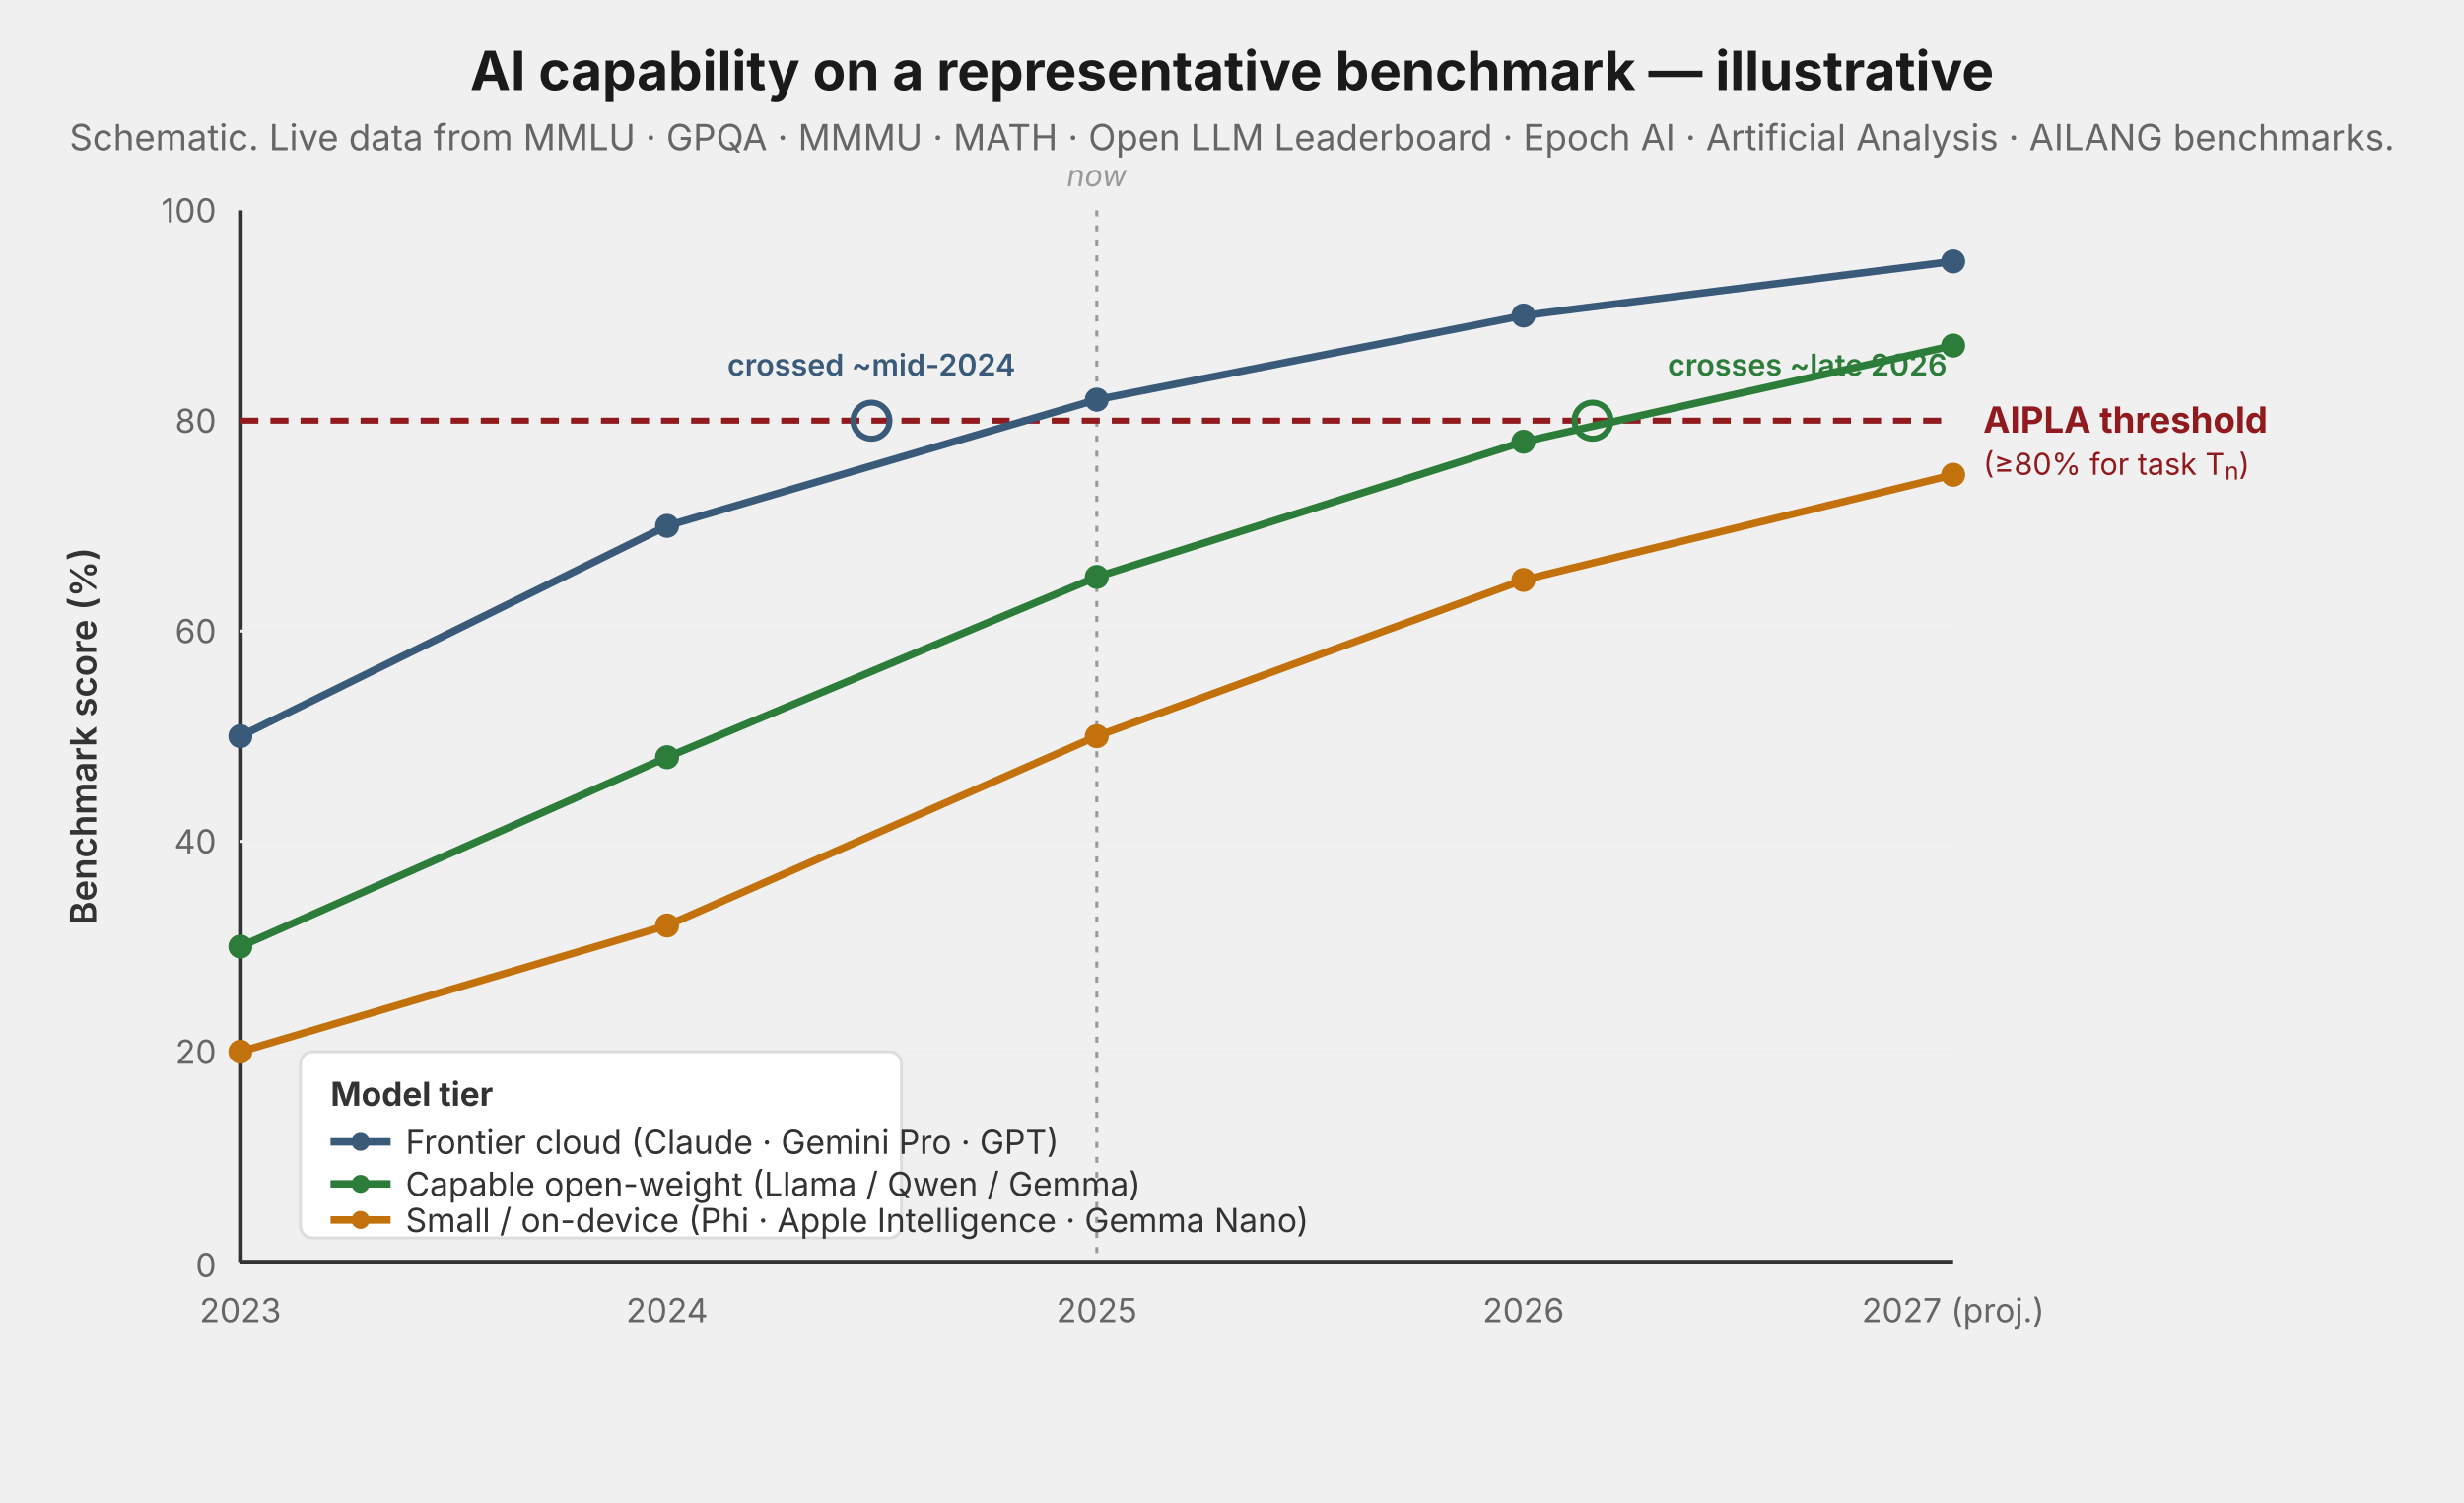
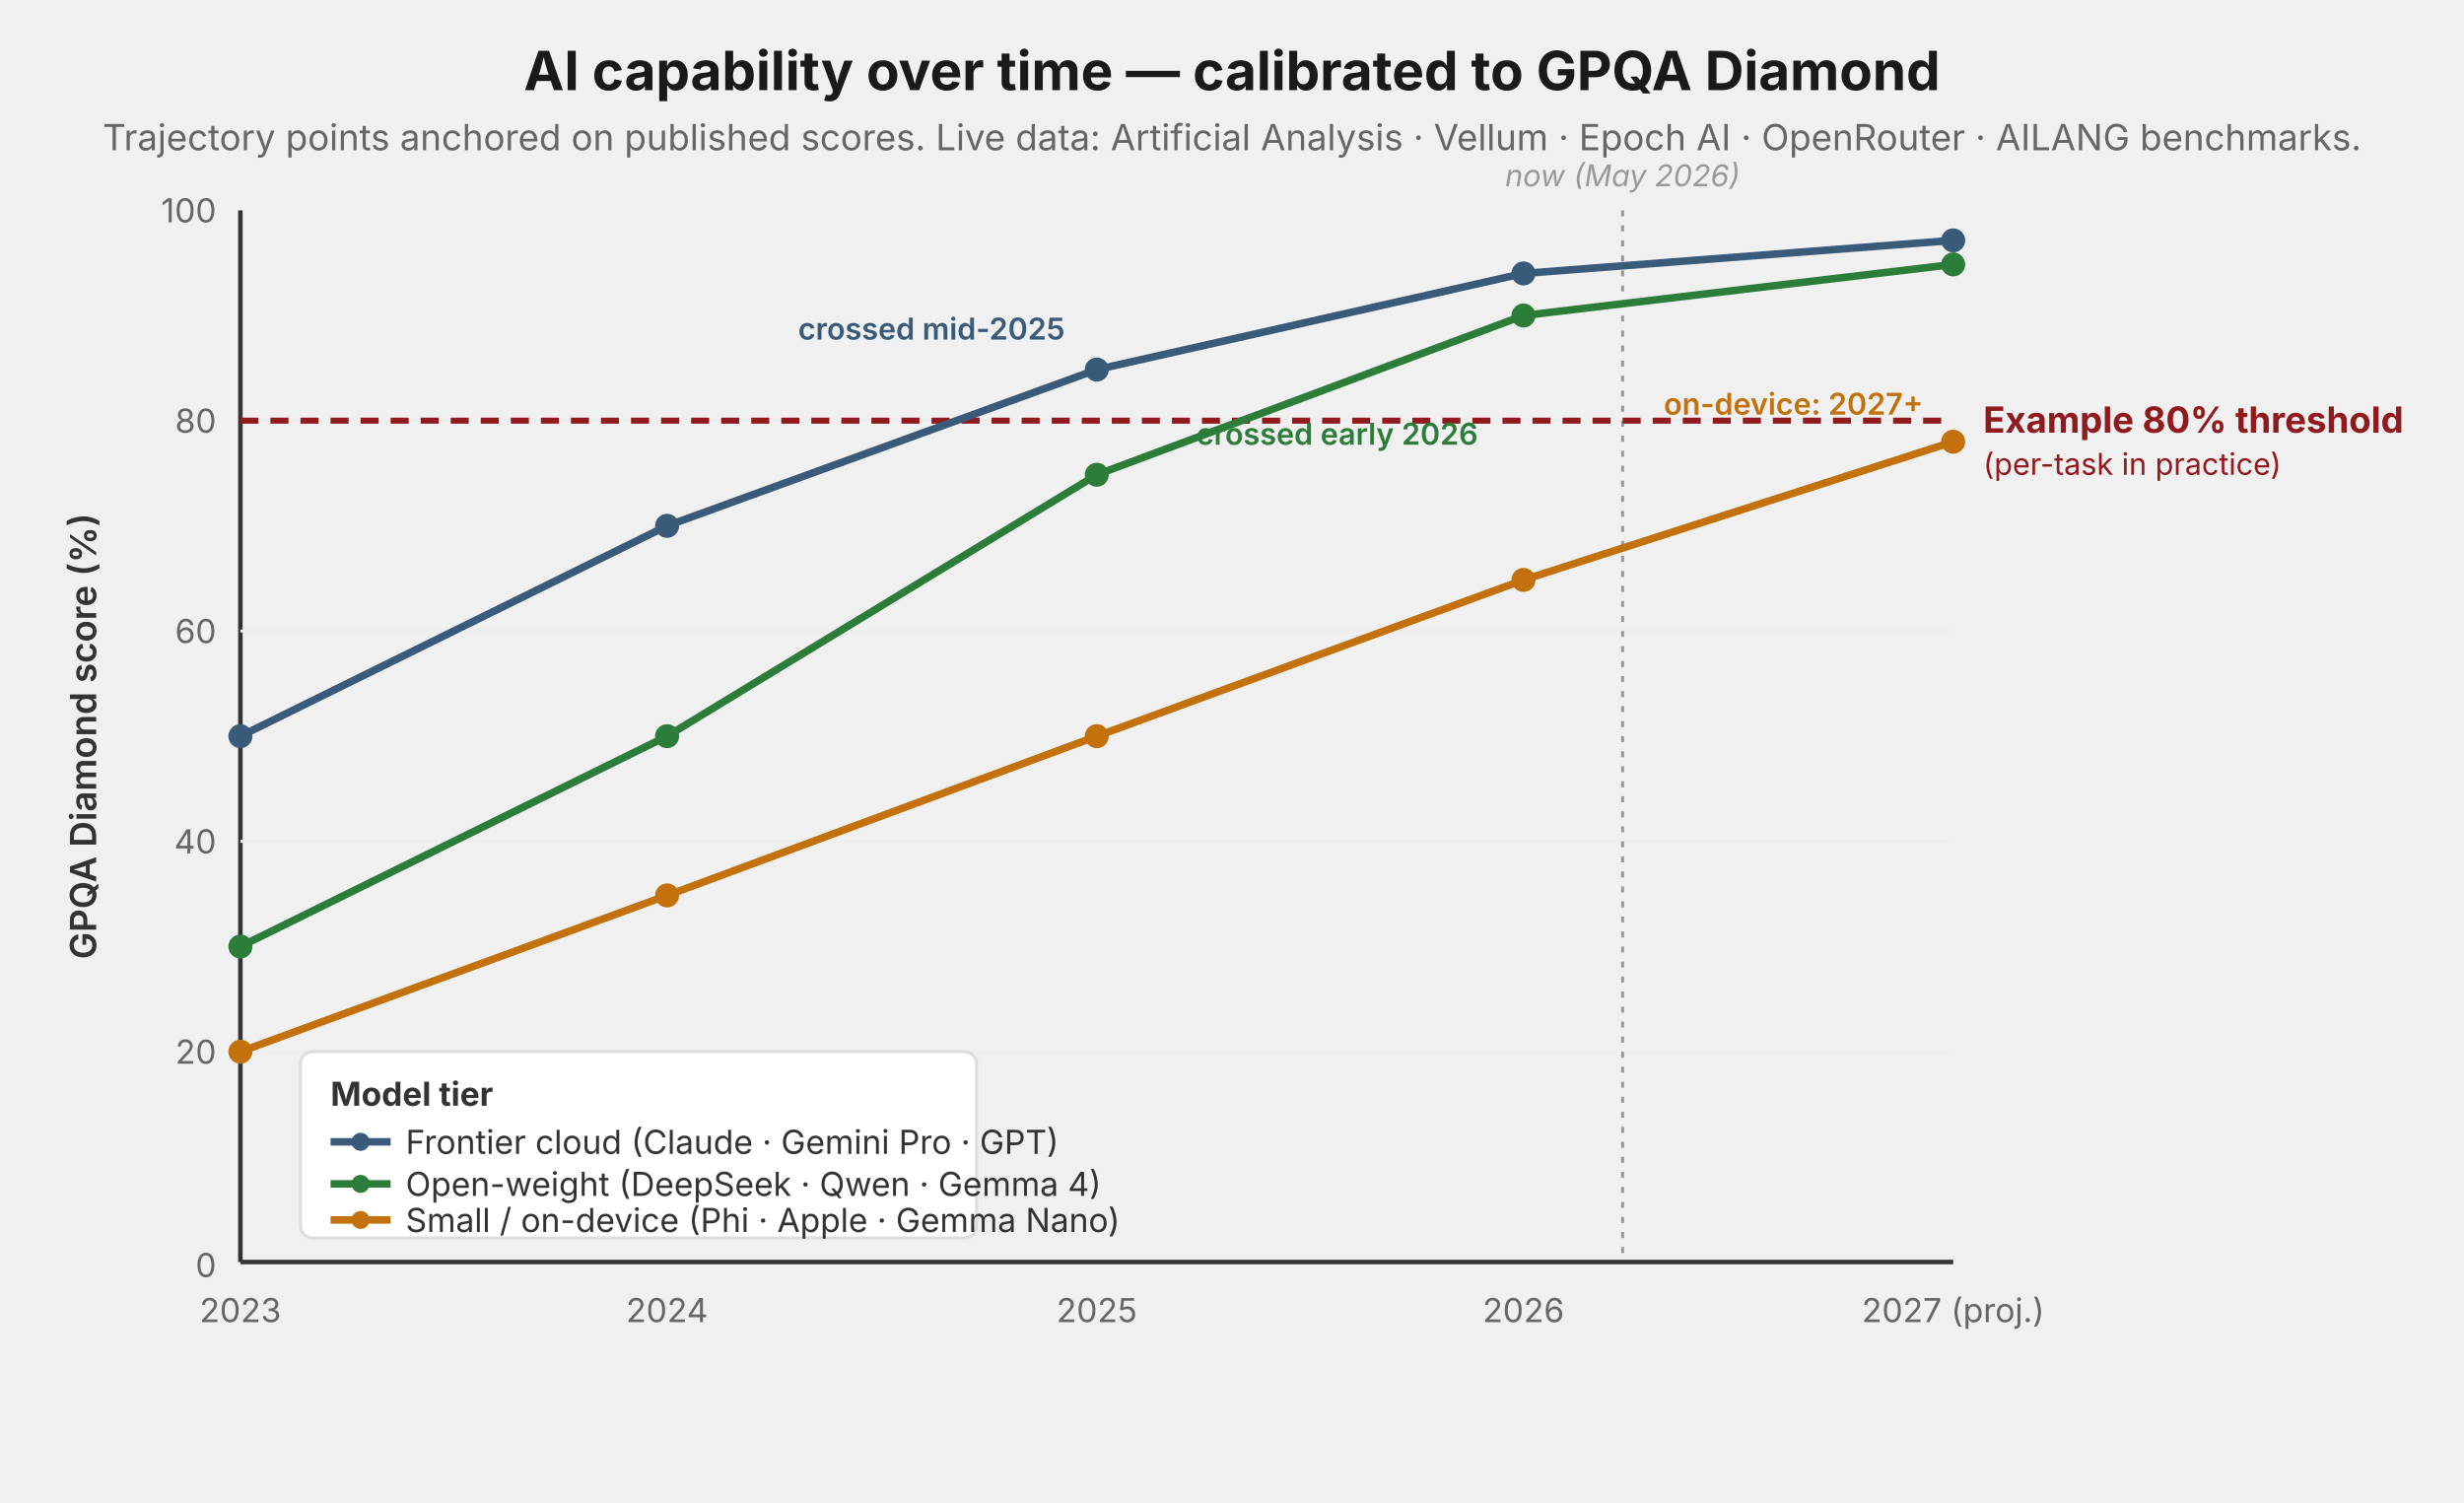
- <svg xmlns="http://www.w3.org/2000/svg" viewBox="0 0 820 500" font-family="Inter, -apple-system, BlinkMacSystemFont, system-ui, sans-serif" role="img" aria-label="Illustrative plot of AI capability over time across three model tiers">
+ <svg xmlns="http://www.w3.org/2000/svg" viewBox="0 0 820 500" font-family="Inter, -apple-system, BlinkMacSystemFont, system-ui, sans-serif" role="img" aria-label="Plot of AI capability over time across three model tiers, calibrated to GPQA Diamond benchmark trajectories">
  <text x="410" y="30" text-anchor="middle" font-size="18" font-weight="700" fill="#1a1a1a">
-     AI capability on a representative benchmark — illustrative
+     AI capability over time — calibrated to GPQA Diamond
  </text>
  <text x="410" y="50" text-anchor="middle" font-size="12" fill="#666">
-     Schematic. Live data from MMLU · GPQA · MMMU · MATH · Open LLM Leaderboard · Epoch AI · Artificial Analysis · AILANG benchmarks.
+     Trajectory points anchored on published scores. Live data: Artificial Analysis · Vellum · Epoch AI · OpenRouter · AILANG benchmarks.
  </text>
  <line x1="80" y1="420" x2="650" y2="420" stroke="#333" stroke-width="1.5" />
  <line x1="80" y1="70" x2="80" y2="420" stroke="#333" stroke-width="1.5" />
  <line x1="80" y1="350" x2="650" y2="350" stroke="#eee" stroke-width="1" />
  <line x1="80" y1="280" x2="650" y2="280" stroke="#eee" stroke-width="1" />
  <line x1="80" y1="210" x2="650" y2="210" stroke="#eee" stroke-width="1" />
  <line x1="80" y1="140" x2="650" y2="140" stroke="#eee" stroke-width="1" />
  <text x="72" y="425" text-anchor="end" font-size="11" fill="#666">0</text>
  <text x="72" y="354" text-anchor="end" font-size="11" fill="#666">20</text>
  <text x="72" y="284" text-anchor="end" font-size="11" fill="#666">40</text>
  <text x="72" y="214" text-anchor="end" font-size="11" fill="#666">60</text>
  <text x="72" y="144" text-anchor="end" font-size="11" fill="#666">80</text>
  <text x="72" y="74" text-anchor="end" font-size="11" fill="#666">100</text>
  <text x="32" y="245" text-anchor="middle" font-size="12" fill="#333" font-weight="600" transform="rotate(-90 32 245)">
-     Benchmark score (%)
+     GPQA Diamond score (%)
  </text>
  <text x="80" y="440" text-anchor="middle" font-size="11" fill="#666">2023</text>
  <text x="222" y="440" text-anchor="middle" font-size="11" fill="#666">2024</text>
  <text x="365" y="440" text-anchor="middle" font-size="11" fill="#666">2025</text>
  <text x="507" y="440" text-anchor="middle" font-size="11" fill="#666">2026</text>
  <text x="650" y="440" text-anchor="middle" font-size="11" fill="#666">2027 (proj.)</text>
-   <line x1="365" y1="70" x2="365" y2="420" stroke="#999" stroke-width="1" stroke-dasharray="2,3" />
-   <text x="365" y="62" text-anchor="middle" font-size="10" fill="#999" font-style="italic">now</text>
+   <line x1="540" y1="70" x2="540" y2="420" stroke="#999" stroke-width="1" stroke-dasharray="2,3" />
+   <text x="540" y="62" text-anchor="middle" font-size="10" fill="#999" font-style="italic">now (May 2026)</text>
  <line x1="80" y1="140" x2="650" y2="140" stroke="#901a1e" stroke-width="2" stroke-dasharray="6,4" />
  <text x="660" y="144" font-size="12" fill="#901a1e" font-weight="700">
-     AIPLA threshold
+     Example 80% threshold
  </text>
  <text x="660" y="158" font-size="10" fill="#901a1e">
-     (≥80% for task T<tspan baseline-shift="sub" font-size="8">n</tspan>)
+     (per-task in practice)
  </text>
-   <polyline points="80,245 222,175 365,133 507,105 650,87" fill="none" stroke="#3a5a7a" stroke-width="2.5" />
+   <polyline points="80,245 222,175 365,123 507,91 650,80" fill="none" stroke="#3a5a7a" stroke-width="2.5" />
  <circle cx="80" cy="245" r="4" fill="#3a5a7a" />
  <circle cx="222" cy="175" r="4" fill="#3a5a7a" />
-   <circle cx="365" cy="133" r="4" fill="#3a5a7a" />
-   <circle cx="507" cy="105" r="4" fill="#3a5a7a" />
-   <circle cx="650" cy="87" r="4" fill="#3a5a7a" />
-   <polyline points="80,315 222,252 365,192 507,147 650,115" fill="none" stroke="#2d7d3a" stroke-width="2.5" />
+   <circle cx="365" cy="123" r="4" fill="#3a5a7a" />
+   <circle cx="507" cy="91" r="4" fill="#3a5a7a" />
+   <circle cx="650" cy="80" r="4" fill="#3a5a7a" />
+   <polyline points="80,315 222,245 365,158 507,105 650,88" fill="none" stroke="#2d7d3a" stroke-width="2.5" />
  <circle cx="80" cy="315" r="4" fill="#2d7d3a" />
-   <circle cx="222" cy="252" r="4" fill="#2d7d3a" />
-   <circle cx="365" cy="192" r="4" fill="#2d7d3a" />
-   <circle cx="507" cy="147" r="4" fill="#2d7d3a" />
-   <circle cx="650" cy="115" r="4" fill="#2d7d3a" />
-   <polyline points="80,350 222,308 365,245 507,193 650,158" fill="none" stroke="#c2710c" stroke-width="2.5" />
+   <circle cx="222" cy="245" r="4" fill="#2d7d3a" />
+   <circle cx="365" cy="158" r="4" fill="#2d7d3a" />
+   <circle cx="507" cy="105" r="4" fill="#2d7d3a" />
+   <circle cx="650" cy="88" r="4" fill="#2d7d3a" />
+   <polyline points="80,350 222,298 365,245 507,193 650,147" fill="none" stroke="#c2710c" stroke-width="2.5" />
  <circle cx="80" cy="350" r="4" fill="#c2710c" />
-   <circle cx="222" cy="308" r="4" fill="#c2710c" />
+   <circle cx="222" cy="298" r="4" fill="#c2710c" />
  <circle cx="365" cy="245" r="4" fill="#c2710c" />
  <circle cx="507" cy="193" r="4" fill="#c2710c" />
-   <circle cx="650" cy="158" r="4" fill="#c2710c" />
-   <circle cx="290" cy="140" r="6" fill="none" stroke="#3a5a7a" stroke-width="2" />
-   <text x="290" y="125" text-anchor="middle" font-size="10" fill="#3a5a7a" font-weight="600">
-     crossed ~mid-2024
+   <circle cx="650" cy="147" r="4" fill="#c2710c" />
+   <text x="310" y="113" text-anchor="middle" font-size="10" fill="#3a5a7a" font-weight="600">
+     crossed mid-2025
  </text>
-   <circle cx="530" cy="140" r="6" fill="none" stroke="#2d7d3a" stroke-width="2" />
-   <text x="555" y="125" font-size="10" fill="#2d7d3a" font-weight="600">
-     crosses ~late 2026
+   <text x="445" y="148" text-anchor="middle" font-size="10" fill="#2d7d3a" font-weight="600">
+     crossed early 2026
  </text>
-   <rect x="100" y="350" width="200" height="62" fill="#ffffff" stroke="#ddd" stroke-width="1" rx="4" />
+   <text x="640" y="138" text-anchor="end" font-size="10" fill="#c2710c" font-weight="600">
+     on-device: 2027+
+   </text>
+   <rect x="100" y="350" width="225" height="62" fill="#ffffff" stroke="#ddd" stroke-width="1" rx="4" />
  <text x="110" y="368" font-size="11" font-weight="700" fill="#333">Model tier</text>
  <line x1="110" y1="380" x2="130" y2="380" stroke="#3a5a7a" stroke-width="2.5" />
  <circle cx="120" cy="380" r="3" fill="#3a5a7a" />
  <text x="135" y="384" font-size="11" fill="#333">Frontier cloud (Claude · Gemini Pro · GPT)</text>
  <line x1="110" y1="394" x2="130" y2="394" stroke="#2d7d3a" stroke-width="2.5" />
  <circle cx="120" cy="394" r="3" fill="#2d7d3a" />
-   <text x="135" y="398" font-size="11" fill="#333">Capable open-weight (Llama / Qwen / Gemma)</text>
+   <text x="135" y="398" font-size="11" fill="#333">Open-weight (DeepSeek · Qwen · Gemma 4)</text>
  <line x1="110" y1="406" x2="130" y2="406" stroke="#c2710c" stroke-width="2.5" />
  <circle cx="120" cy="406" r="3" fill="#c2710c" />
-   <text x="135" y="410" font-size="11" fill="#333">Small / on-device (Phi · Apple Intelligence · Gemma Nano)</text>
+   <text x="135" y="410" font-size="11" fill="#333">Small / on-device (Phi · Apple · Gemma Nano)</text>
</svg>
